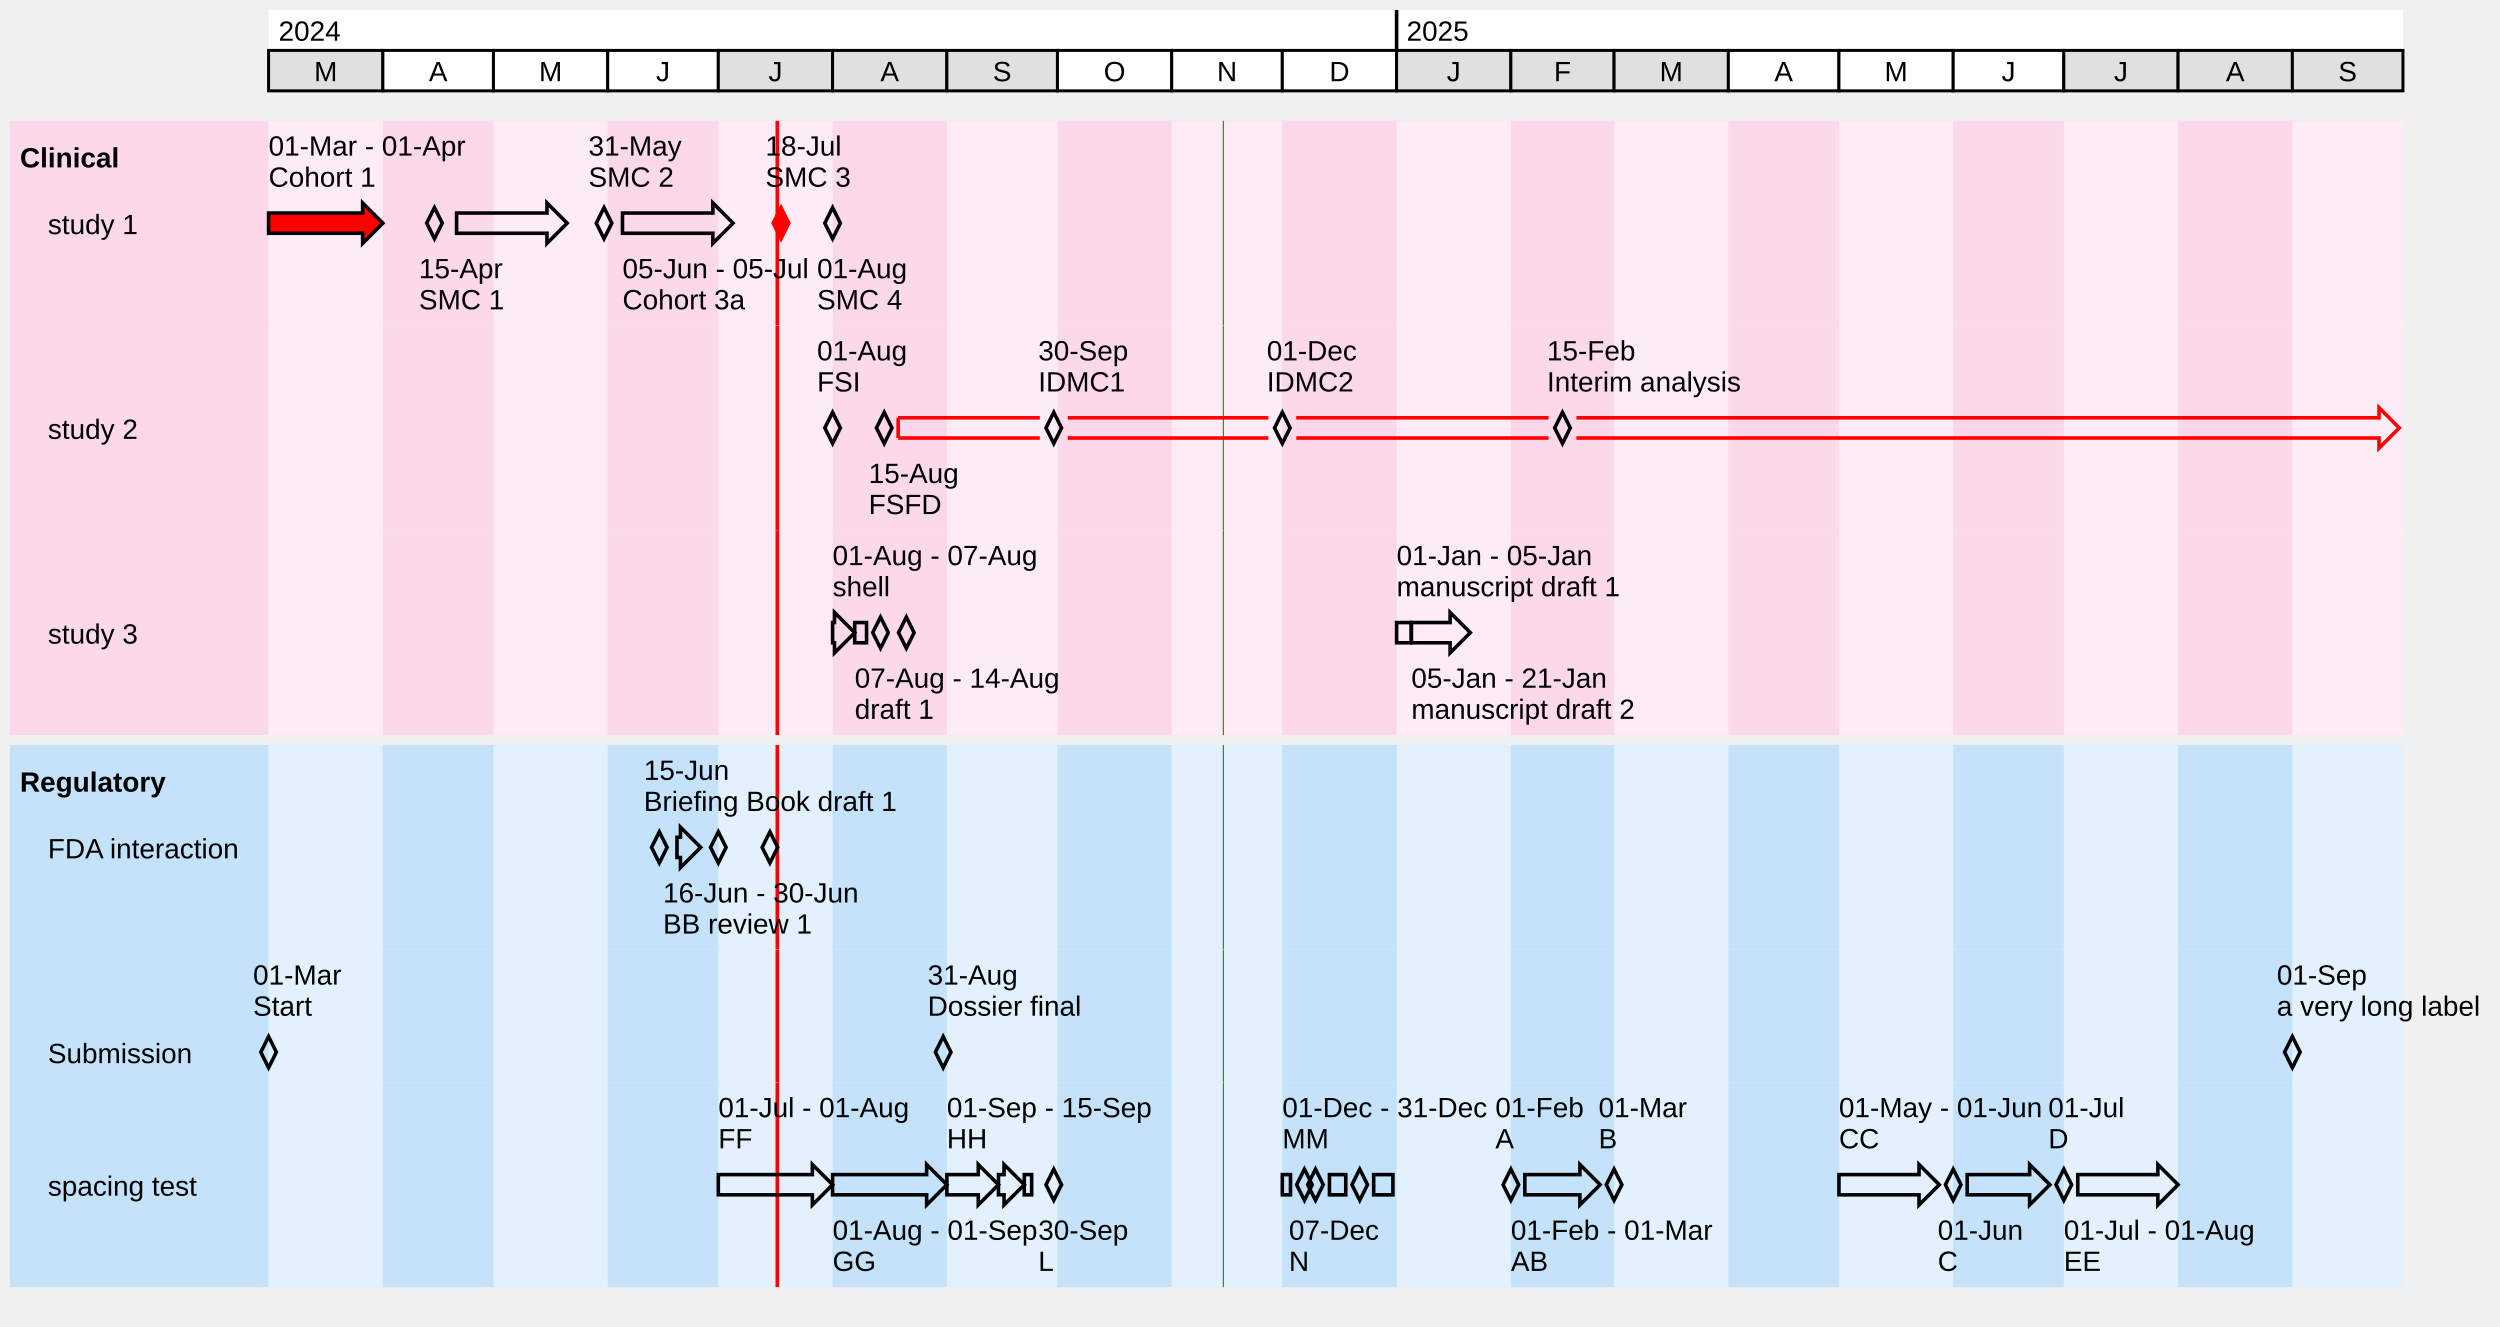
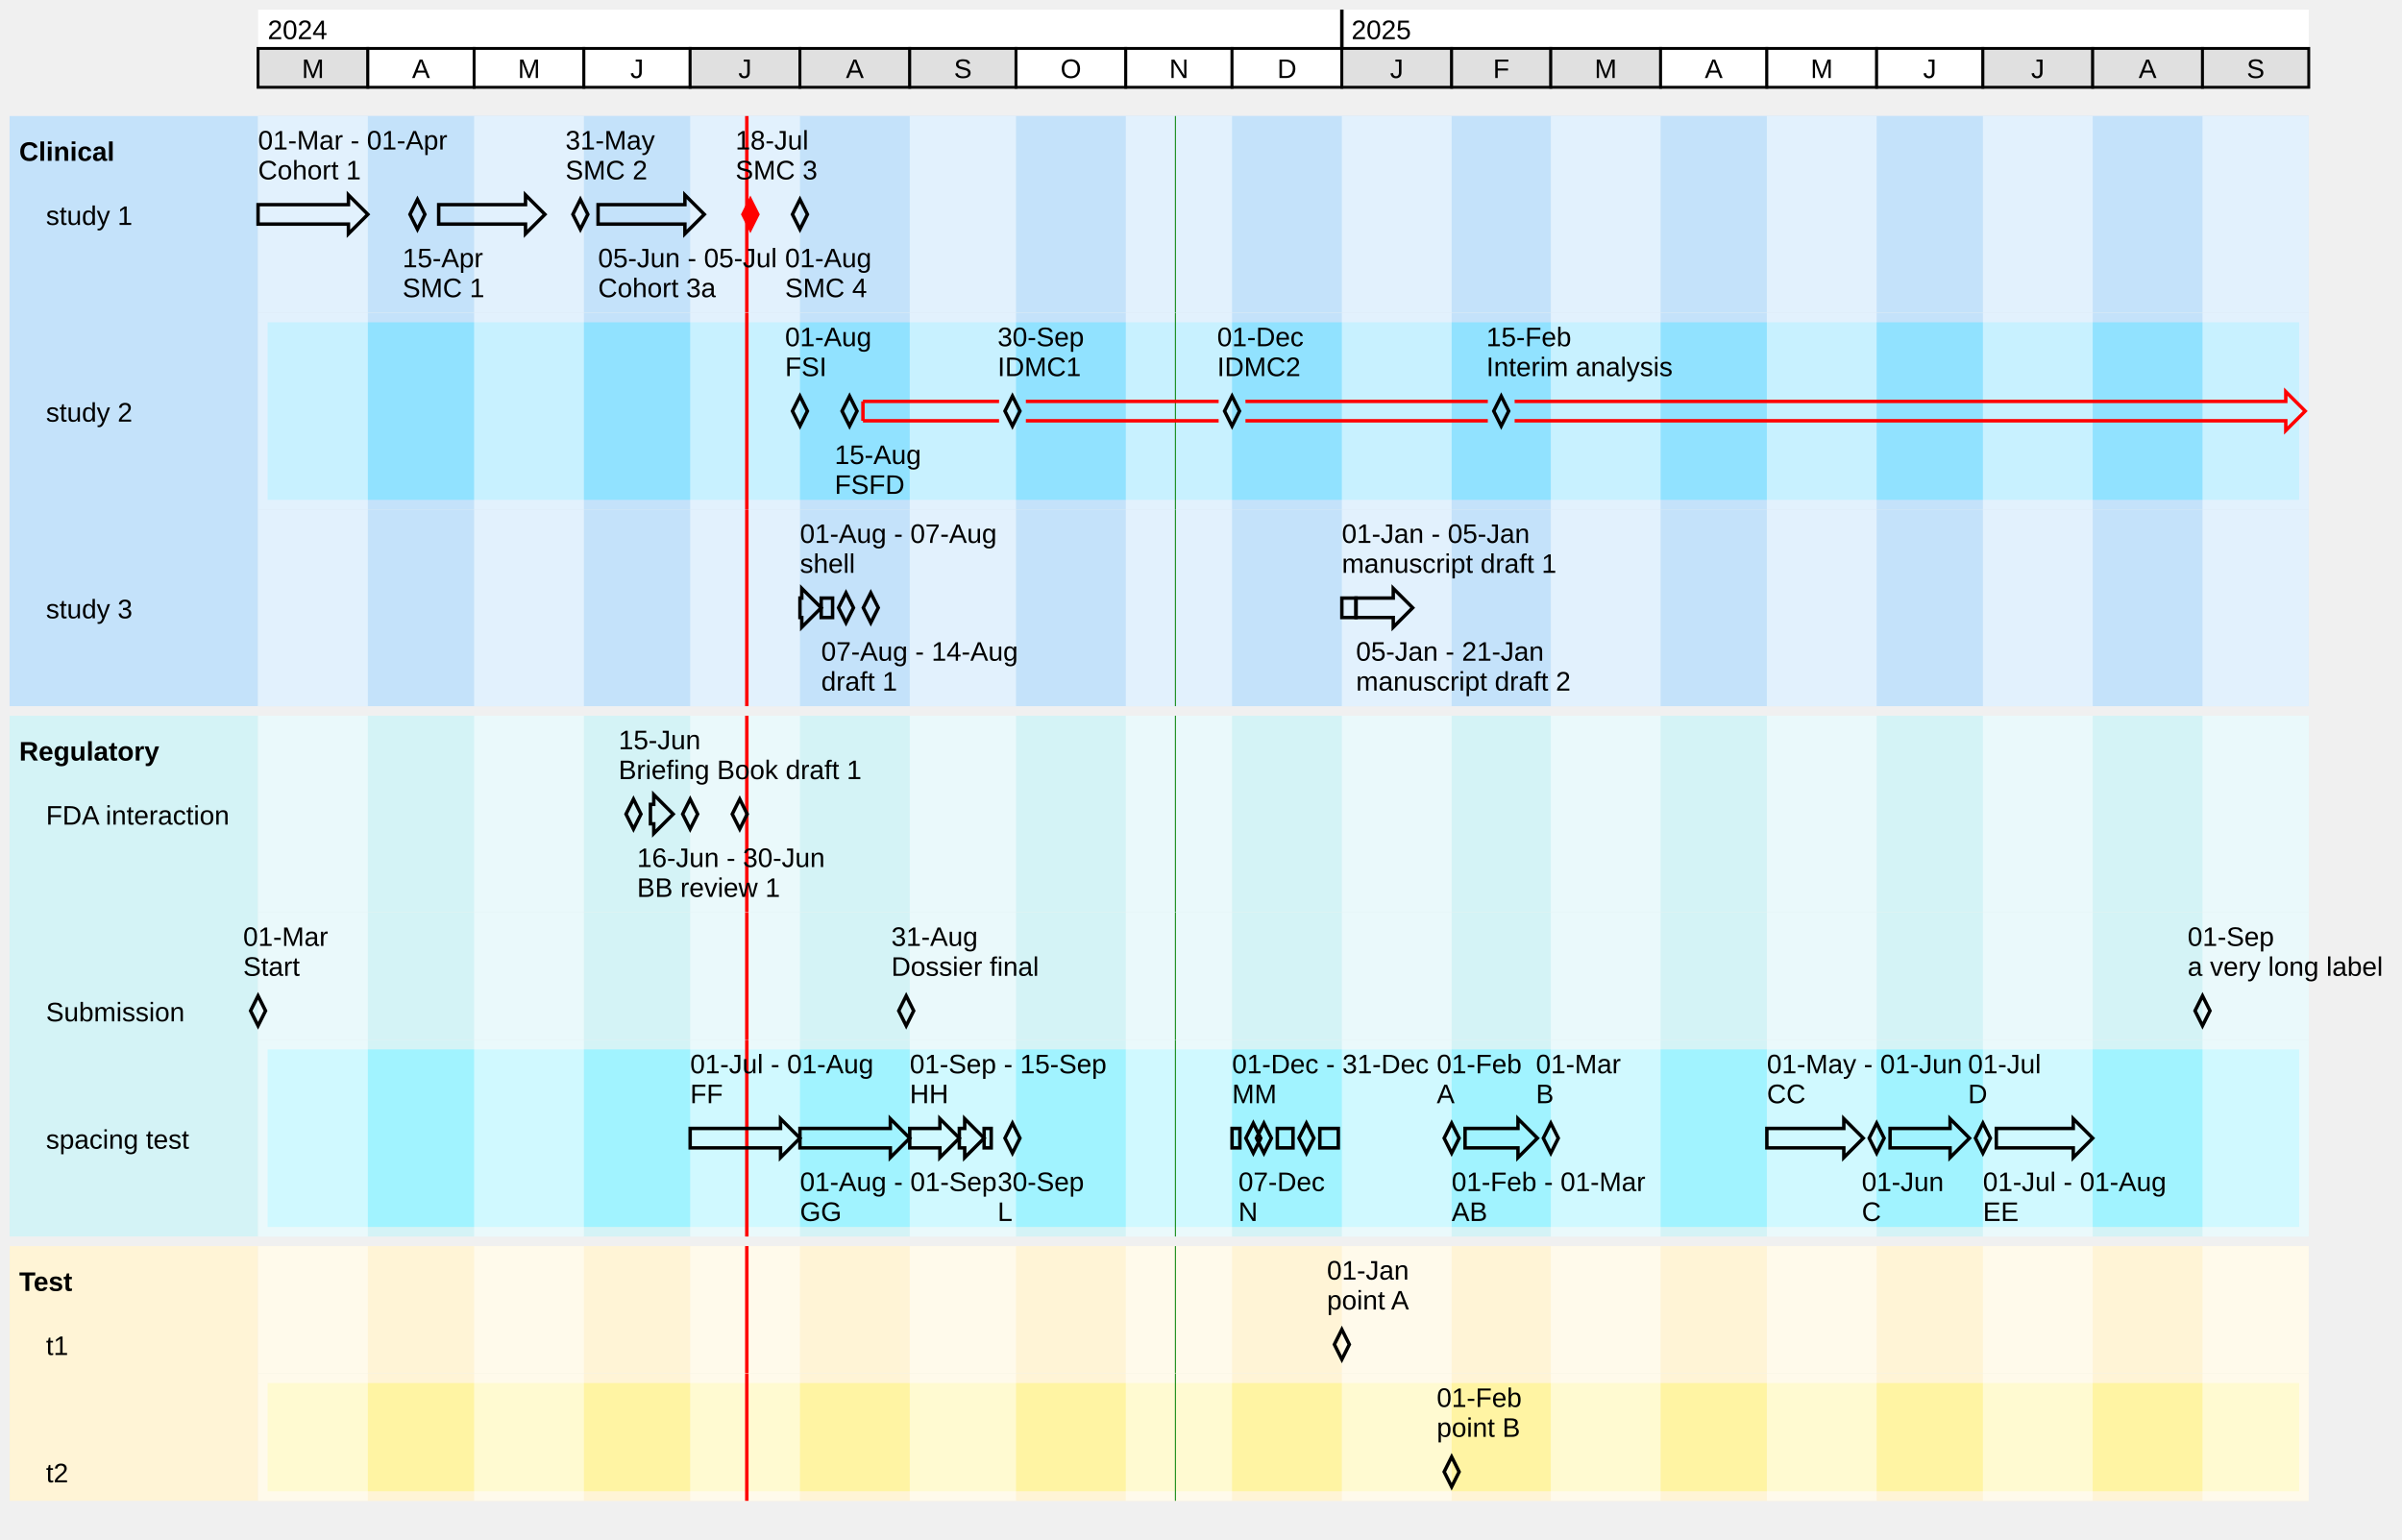
- <svg xmlns="http://www.w3.org/2000/svg" width="1253.668" height="665.44" viewbox="0 0 1200 0.538">
+ <svg xmlns="http://www.w3.org/2000/svg" width="1253.668" height="803.4" viewbox="0 0 1200 0.653">
  <style>text {font-family: Arial; font-size: 14.0px ;}</style>
  <rect x="5" y="5" width="1200" height="40.56" style="stroke:black;  stroke-width:0; fill:transparent; fill-opacity:1" />
  <text x="10" y="28.4" font-weight="bold" />
  <rect x="134.688" y="5" width="1070.312" height="20.28" style="stroke:black;  stroke-width:0; fill:#f0f0f0; fill-opacity:1" />
  <rect x="134.688" y="5" width="1070.312" height="20.28" style="stroke:transparent;  stroke-width:1; fill:white; fill-opacity:1" />
+   <text x="139.688" y="20.44" font-weight="normal">2024</text>
  <text x="705.345" y="20.44" font-weight="normal">2025</text>
  <line x1="700.345" y1="5" x2="700.345" y2="25.28" style="stroke:black; stroke-width:1.8; " />
-   <text x="139.688" y="20.44" font-weight="normal">2024</text>
  <text x="24.0" y="30.64" font-weight="normal" />
  <rect x="134.688" y="25.28" width="1070.312" height="20.28" style="stroke:black;  stroke-width:0; fill:#f0f0f0; fill-opacity:1" />
  <rect x="134.688" y="25.28" width="1070.312" height="20.28" style="stroke:black;  stroke-width:0; fill:white; fill-opacity:1" />
  <rect x="134.688" y="25.28" width="57.305" height="20.28" style="stroke:black;  stroke-width:1.5; fill:#e0e0e0; fill-opacity:1" />
  <text x="157.512" y="40.72" font-weight="normal">M</text>
  <rect x="191.993" y="25.28" width="55.457" height="20.28" style="stroke:black;  stroke-width:1.5; fill:white; fill-opacity:1" />
  <text x="215.049" y="40.72" font-weight="normal">A</text>
  <rect x="247.449" y="25.28" width="57.305" height="20.28" style="stroke:black;  stroke-width:1.5; fill:white; fill-opacity:1" />
  <text x="270.274" y="40.72" font-weight="normal">M</text>
  <rect x="304.754" y="25.28" width="55.457" height="20.28" style="stroke:black;  stroke-width:1.5; fill:white; fill-opacity:1" />
  <text x="328.983" y="40.72" font-weight="normal">J</text>
  <rect x="360.211" y="25.28" width="57.305" height="20.28" style="stroke:black;  stroke-width:1.5; fill:#e0e0e0; fill-opacity:1" />
  <text x="385.364" y="40.72" font-weight="normal">J</text>
  <rect x="417.516" y="25.28" width="57.305" height="20.28" style="stroke:black;  stroke-width:1.5; fill:#e0e0e0; fill-opacity:1" />
  <text x="441.497" y="40.72" font-weight="normal">A</text>
  <rect x="474.821" y="25.28" width="55.457" height="20.28" style="stroke:black;  stroke-width:1.5; fill:#e0e0e0; fill-opacity:1" />
  <text x="497.878" y="40.72" font-weight="normal">S</text>
  <rect x="530.278" y="25.28" width="57.305" height="20.28" style="stroke:black;  stroke-width:1.5; fill:white; fill-opacity:1" />
  <text x="553.485" y="40.72" font-weight="normal">O</text>
  <rect x="587.583" y="25.28" width="55.457" height="20.28" style="stroke:black;  stroke-width:1.5; fill:white; fill-opacity:1" />
  <text x="610.257" y="40.72" font-weight="normal">N</text>
  <rect x="643.04" y="25.28" width="57.305" height="20.28" style="stroke:black;  stroke-width:1.5; fill:white; fill-opacity:1" />
  <text x="666.638" y="40.72" font-weight="normal">D</text>
  <rect x="700.345" y="25.28" width="57.305" height="20.28" style="stroke:black;  stroke-width:1.5; fill:#e0e0e0; fill-opacity:1" />
  <text x="725.497" y="40.72" font-weight="normal">J</text>
  <rect x="757.65" y="25.28" width="51.759" height="20.28" style="stroke:black;  stroke-width:1.5; fill:#e0e0e0; fill-opacity:1" />
  <text x="779.256" y="40.72" font-weight="normal">F</text>
  <rect x="809.41" y="25.28" width="57.305" height="20.28" style="stroke:black;  stroke-width:1.5; fill:#e0e0e0; fill-opacity:1" />
  <text x="832.234" y="40.72" font-weight="normal">M</text>
  <rect x="866.715" y="25.28" width="55.457" height="20.28" style="stroke:black;  stroke-width:1.5; fill:white; fill-opacity:1" />
  <text x="889.771" y="40.72" font-weight="normal">A</text>
  <rect x="922.171" y="25.28" width="57.305" height="20.28" style="stroke:black;  stroke-width:1.5; fill:white; fill-opacity:1" />
  <text x="944.996" y="40.72" font-weight="normal">M</text>
  <rect x="979.476" y="25.28" width="55.457" height="20.28" style="stroke:black;  stroke-width:1.5; fill:white; fill-opacity:1" />
  <text x="1003.705" y="40.72" font-weight="normal">J</text>
  <rect x="1034.933" y="25.28" width="57.305" height="20.28" style="stroke:black;  stroke-width:1.5; fill:#e0e0e0; fill-opacity:1" />
  <text x="1060.086" y="40.72" font-weight="normal">J</text>
  <rect x="1092.238" y="25.28" width="57.305" height="20.28" style="stroke:black;  stroke-width:1.5; fill:#e0e0e0; fill-opacity:1" />
  <text x="1116.219" y="40.72" font-weight="normal">A</text>
  <rect x="1149.543" y="25.28" width="55.457" height="20.28" style="stroke:black;  stroke-width:1.5; fill:#e0e0e0; fill-opacity:1" />
  <text x="1172.6" y="40.72" font-weight="normal">S</text>
  <text x="24.0" y="50.92" font-weight="normal" />
-   <rect x="5" y="60.56" width="1200" height="308.04" style="stroke:black;  stroke-width:0; fill:#fbd8ea; fill-opacity:1" />
+   <rect x="5" y="60.56" width="1200" height="308.04" style="stroke:black;  stroke-width:0; fill:#c4e2fa; fill-opacity:1" />
  <text x="10" y="83.96" font-weight="bold">Clinical</text>
  <rect x="134.688" y="60.56" width="1070.312" height="102.68" style="stroke:black;  stroke-width:0; fill:#f0f0f0; fill-opacity:1" />
-   <rect x="134.688" y="60.56" width="1070.312" height="102.68" style="stroke:transparent;  stroke-width:1; fill:#fbd8ea; fill-opacity:1" />
+   <rect x="134.688" y="60.56" width="1070.312" height="102.68" style="stroke:transparent;  stroke-width:1; fill:#c4e2fa; fill-opacity:1" />
  <rect x="134.688" y="60.56" width="57.305" height="102.68" style="stroke:black;  stroke-width:0; fill:white; fill-opacity:0.5" />
  <rect x="247.449" y="60.56" width="57.305" height="102.68" style="stroke:black;  stroke-width:0; fill:white; fill-opacity:0.5" />
  <rect x="360.211" y="60.56" width="57.305" height="102.68" style="stroke:black;  stroke-width:0; fill:white; fill-opacity:0.5" />
  <rect x="474.821" y="60.56" width="55.457" height="102.68" style="stroke:black;  stroke-width:0; fill:white; fill-opacity:0.5" />
  <rect x="587.583" y="60.56" width="55.457" height="102.68" style="stroke:black;  stroke-width:0; fill:white; fill-opacity:0.5" />
  <rect x="700.345" y="60.56" width="57.305" height="102.68" style="stroke:black;  stroke-width:0; fill:white; fill-opacity:0.5" />
  <rect x="809.41" y="60.56" width="57.305" height="102.68" style="stroke:black;  stroke-width:0; fill:white; fill-opacity:0.5" />
  <rect x="922.171" y="60.56" width="57.305" height="102.68" style="stroke:black;  stroke-width:0; fill:white; fill-opacity:0.5" />
  <rect x="1034.933" y="60.56" width="57.305" height="102.68" style="stroke:black;  stroke-width:0; fill:white; fill-opacity:0.5" />
  <rect x="1149.543" y="60.56" width="55.457" height="102.68" style="stroke:black;  stroke-width:0; fill:white; fill-opacity:0.5" />
  <line x1="389.788" y1="60.56" x2="389.788" y2="163.24" style="stroke:red; stroke-width:1.8; " />
  <line x1="613.463" y1="60.56" x2="613.463" y2="163.24" style="stroke:green; stroke-width:0.5; " />
-   <path d="M134.688, 116.97 L134.688, 106.83 L181.853, 106.83 L181.853, 101.76 L191.993, 111.9 L181.853, 122.04 L181.853, 116.97 L134.688, 116.97 Z" style="stroke: black; fill: red; stroke-width:1.8; " />
+   <path d="M134.688, 116.97 L134.688, 106.83 L181.853, 106.83 L181.853, 101.76 L191.993, 111.9 L181.853, 122.04 L181.853, 116.97 L134.688, 116.97 Z" style="stroke: black; fill: none; stroke-width:1.8; " />
  <path d="M213.969, 111.9 L217.872, 104.092 L221.776, 111.9 L217.872, 119.708 L213.969, 111.9 Z" style="stroke: black; fill: none; stroke-width:1.8; " />
  <path d="M228.964, 116.97 L228.964, 106.83 L274.28, 106.83 L274.28, 101.76 L284.42, 111.9 L274.28, 122.04 L274.28, 116.97 L228.964, 116.97 Z" style="stroke: black; fill: none; stroke-width:1.8; " />
  <path d="M299.002, 111.9 L302.906, 104.092 L306.81, 111.9 L302.906, 119.708 L299.002, 111.9 Z" style="stroke: black; fill: none; stroke-width:1.8; " />
  <path d="M312.149, 116.97 L312.149, 106.83 L357.465, 106.83 L357.465, 101.76 L367.605, 111.9 L357.465, 122.04 L357.465, 116.97 L312.149, 116.97 Z" style="stroke: black; fill: none; stroke-width:1.8; " />
  <path d="M387.733, 111.9 L391.636, 104.092 L395.54, 111.9 L391.636, 119.708 L387.733, 111.9 Z" style="stroke: red; fill: red; stroke-width:1.8; " />
  <path d="M413.612, 111.9 L417.516, 104.092 L421.42, 111.9 L417.516, 119.708 L413.612, 111.9 Z" style="stroke: black; fill: none; stroke-width:1.8; " />
  <text x="134.688" y="78.04" font-weight="normal">01-Mar - 01-Apr</text>
  <text x="134.688" y="93.64" font-weight="normal">Cohort 1</text>
  <text x="295.125" y="78.04" font-weight="normal">31-May</text>
  <text x="295.125" y="93.64" font-weight="normal">SMC 2</text>
  <text x="383.855" y="78.04" font-weight="normal">18-Jul</text>
  <text x="383.855" y="93.64" font-weight="normal">SMC 3</text>
  <text x="210.091" y="139.52" font-weight="normal">15-Apr</text>
  <text x="210.091" y="155.12" font-weight="normal">SMC 1</text>
  <text x="312.149" y="139.52" font-weight="normal">05-Jun - 05-Jul</text>
  <text x="312.149" y="155.12" font-weight="normal">Cohort 3a</text>
  <text x="409.735" y="139.52" font-weight="normal">01-Aug</text>
  <text x="409.735" y="155.12" font-weight="normal">SMC 4</text>
  <text x="24.0" y="117.4" font-weight="normal">study 1</text>
  <rect x="134.688" y="163.24" width="1070.312" height="102.68" style="stroke:black;  stroke-width:0; fill:#f0f0f0; fill-opacity:1" />
-   <rect x="134.688" y="163.24" width="1070.312" height="102.68" style="stroke:transparent;  stroke-width:1; fill:#fbd8ea; fill-opacity:1" />
+   <rect x="134.688" y="163.24" width="1070.312" height="102.68" style="stroke:transparent;  stroke-width:1; fill:#c4e2fa; fill-opacity:1" />
+   <rect x="139.688" y="168.24" width="1060.312" height="92.68" style="stroke:black;  stroke-width:0; fill:#91e2ff; fill-opacity:1" />
  <rect x="134.688" y="163.24" width="57.305" height="102.68" style="stroke:black;  stroke-width:0; fill:white; fill-opacity:0.5" />
  <rect x="247.449" y="163.24" width="57.305" height="102.68" style="stroke:black;  stroke-width:0; fill:white; fill-opacity:0.5" />
  <rect x="360.211" y="163.24" width="57.305" height="102.68" style="stroke:black;  stroke-width:0; fill:white; fill-opacity:0.5" />
  <rect x="474.821" y="163.24" width="55.457" height="102.68" style="stroke:black;  stroke-width:0; fill:white; fill-opacity:0.5" />
  <rect x="587.583" y="163.24" width="55.457" height="102.68" style="stroke:black;  stroke-width:0; fill:white; fill-opacity:0.5" />
  <rect x="700.345" y="163.24" width="57.305" height="102.68" style="stroke:black;  stroke-width:0; fill:white; fill-opacity:0.5" />
  <rect x="809.41" y="163.24" width="57.305" height="102.68" style="stroke:black;  stroke-width:0; fill:white; fill-opacity:0.5" />
  <rect x="922.171" y="163.24" width="57.305" height="102.68" style="stroke:black;  stroke-width:0; fill:white; fill-opacity:0.5" />
  <rect x="1034.933" y="163.24" width="57.305" height="102.68" style="stroke:black;  stroke-width:0; fill:white; fill-opacity:0.5" />
  <rect x="1149.543" y="163.24" width="55.457" height="102.68" style="stroke:black;  stroke-width:0; fill:white; fill-opacity:0.5" />
  <line x1="389.788" y1="163.24" x2="389.788" y2="265.92" style="stroke:red; stroke-width:1.8; " />
  <line x1="613.463" y1="163.24" x2="613.463" y2="265.92" style="stroke:green; stroke-width:0.5; " />
  <path d="M413.612, 214.58 L417.516, 206.772 L421.42, 214.58 L417.516, 222.388 L413.612, 214.58 Z" style="stroke: black; fill: none; stroke-width:1.8; " />
  <path d="M439.492, 214.58 L443.396, 206.772 L447.3, 214.58 L443.396, 222.388 L439.492, 214.58 Z" style="stroke: black; fill: none; stroke-width:1.8; " />
  <line x1="450.396" y1="209.51" x2="521.429" y2="209.51" style="stroke:red; stroke-width:1.8; " />
  <line x1="450.396" y1="219.65" x2="521.429" y2="219.65" style="stroke:red; stroke-width:1.8; " />
  <line x1="450.396" y1="209.51" x2="450.396" y2="219.65" style="stroke:red; stroke-width:1.8; " />
  <line x1="535.429" y1="209.51" x2="636.04" y2="209.51" style="stroke:red; stroke-width:1.8; " />
  <line x1="535.429" y1="219.65" x2="636.04" y2="219.65" style="stroke:red; stroke-width:1.8; " />
  <line x1="650.04" y1="209.51" x2="776.53" y2="209.51" style="stroke:red; stroke-width:1.8; " />
  <line x1="650.04" y1="219.65" x2="776.53" y2="219.65" style="stroke:red; stroke-width:1.8; " />
  <path d="M790.53, 209.51 L1193.011, 209.51 L1193.011, 204.44 L1203.151, 214.58 L1193.011, 224.72 L1193.011, 219.65 L790.53, 219.65 " style="stroke: red; fill: none; stroke-width:1.8; " />
  <path d="M524.526, 214.58 L528.429, 206.772 L532.333, 214.58 L528.429, 222.388 L524.526, 214.58 Z" style="stroke: black; fill: none; stroke-width:1.8; " />
  <path d="M639.136, 214.58 L643.04, 206.772 L646.944, 214.58 L643.04, 222.388 L639.136, 214.58 Z" style="stroke: black; fill: none; stroke-width:1.8; " />
  <path d="M779.626, 214.58 L783.53, 206.772 L787.434, 214.58 L783.53, 222.388 L779.626, 214.58 Z" style="stroke: black; fill: none; stroke-width:1.8; " />
  <text x="409.735" y="180.72" font-weight="normal">01-Aug</text>
  <text x="409.735" y="196.32" font-weight="normal">FSI</text>
  <text x="520.648" y="180.72" font-weight="normal">30-Sep</text>
  <text x="520.648" y="196.32" font-weight="normal">IDMC1</text>
  <text x="635.258" y="180.72" font-weight="normal">01-Dec</text>
  <text x="635.258" y="196.32" font-weight="normal">IDMC2</text>
  <text x="775.749" y="180.72" font-weight="normal">15-Feb</text>
  <text x="775.749" y="196.32" font-weight="normal">Interim analysis</text>
  <text x="435.615" y="242.2" font-weight="normal">15-Aug</text>
  <text x="435.615" y="257.8" font-weight="normal">FSFD</text>
  <text x="24.0" y="220.08" font-weight="normal">study 2</text>
  <rect x="134.688" y="265.92" width="1070.312" height="102.68" style="stroke:black;  stroke-width:0; fill:#f0f0f0; fill-opacity:1" />
-   <rect x="134.688" y="265.92" width="1070.312" height="102.68" style="stroke:transparent;  stroke-width:1; fill:#fbd8ea; fill-opacity:1" />
+   <rect x="134.688" y="265.92" width="1070.312" height="102.68" style="stroke:transparent;  stroke-width:1; fill:#c4e2fa; fill-opacity:1" />
  <rect x="134.688" y="265.92" width="57.305" height="102.68" style="stroke:black;  stroke-width:0; fill:white; fill-opacity:0.5" />
  <rect x="247.449" y="265.92" width="57.305" height="102.68" style="stroke:black;  stroke-width:0; fill:white; fill-opacity:0.5" />
  <rect x="360.211" y="265.92" width="57.305" height="102.68" style="stroke:black;  stroke-width:0; fill:white; fill-opacity:0.5" />
  <rect x="474.821" y="265.92" width="55.457" height="102.68" style="stroke:black;  stroke-width:0; fill:white; fill-opacity:0.5" />
  <rect x="587.583" y="265.92" width="55.457" height="102.68" style="stroke:black;  stroke-width:0; fill:white; fill-opacity:0.5" />
  <rect x="700.345" y="265.92" width="57.305" height="102.68" style="stroke:black;  stroke-width:0; fill:white; fill-opacity:0.5" />
  <rect x="809.41" y="265.92" width="57.305" height="102.68" style="stroke:black;  stroke-width:0; fill:white; fill-opacity:0.5" />
  <rect x="922.171" y="265.92" width="57.305" height="102.68" style="stroke:black;  stroke-width:0; fill:white; fill-opacity:0.5" />
  <rect x="1034.933" y="265.92" width="57.305" height="102.68" style="stroke:black;  stroke-width:0; fill:white; fill-opacity:0.5" />
  <rect x="1149.543" y="265.92" width="55.457" height="102.68" style="stroke:black;  stroke-width:0; fill:white; fill-opacity:0.5" />
  <line x1="389.788" y1="265.92" x2="389.788" y2="368.6" style="stroke:red; stroke-width:1.8; " />
  <line x1="613.463" y1="265.92" x2="613.463" y2="368.6" style="stroke:green; stroke-width:0.5; " />
  <path d="M417.516, 322.33 L417.516, 312.19 L418.468, 312.19 L418.468, 307.12 L428.608, 317.26 L418.468, 327.4 L418.468, 322.33 L417.516, 322.33 Z" style="stroke: black; fill: none; stroke-width:1.8; " />
  <rect x="428.608" y="312.19" width="5.94" height="10.14" style="stroke:black;  stroke-width:1.8; fill:none; fill-opacity:1" />
  <path d="M437.643, 317.26 L441.547, 309.452 L445.451, 317.26 L441.547, 325.068 L437.643, 317.26 Z" style="stroke: black; fill: none; stroke-width:1.8; " />
  <path d="M450.583, 317.26 L454.487, 309.452 L458.391, 317.26 L454.487, 325.068 L450.583, 317.26 Z" style="stroke: black; fill: none; stroke-width:1.8; " />
  <rect x="700.345" y="312.19" width="7.394" height="10.14" style="stroke:black;  stroke-width:1.8; fill:none; fill-opacity:1" />
  <path d="M707.739, 322.33 L707.739, 312.19 L727.176, 312.19 L727.176, 307.12 L737.316, 317.26 L727.176, 327.4 L727.176, 322.33 L707.739, 322.33 Z" style="stroke: black; fill: none; stroke-width:1.8; " />
  <text x="417.516" y="283.4" font-weight="normal">01-Aug - 07-Aug</text>
  <text x="417.516" y="299" font-weight="normal">shell</text>
  <text x="700.345" y="283.4" font-weight="normal">01-Jan - 05-Jan</text>
  <text x="700.345" y="299" font-weight="normal">manuscript draft 1</text>
  <text x="428.608" y="344.88" font-weight="normal">07-Aug - 14-Aug</text>
  <text x="428.608" y="360.48" font-weight="normal">draft 1</text>
  <text x="707.739" y="344.88" font-weight="normal">05-Jan - 21-Jan</text>
  <text x="707.739" y="360.48" font-weight="normal">manuscript draft 2</text>
  <text x="24.0" y="322.76" font-weight="normal">study 3</text>
-   <rect x="5" y="373.6" width="1200" height="271.84" style="stroke:black;  stroke-width:0; fill:#c4e2fa; fill-opacity:1" />
+   <rect x="5" y="373.6" width="1200" height="271.84" style="stroke:black;  stroke-width:0; fill:#d4f3f6; fill-opacity:1" />
  <text x="10" y="397.0" font-weight="bold">Regulatory</text>
  <rect x="134.688" y="373.6" width="1070.312" height="102.68" style="stroke:black;  stroke-width:0; fill:#f0f0f0; fill-opacity:1" />
-   <rect x="134.688" y="373.6" width="1070.312" height="102.68" style="stroke:transparent;  stroke-width:1; fill:#c4e2fa; fill-opacity:1" />
+   <rect x="134.688" y="373.6" width="1070.312" height="102.68" style="stroke:transparent;  stroke-width:1; fill:#d4f3f6; fill-opacity:1" />
  <rect x="134.688" y="373.6" width="57.305" height="102.68" style="stroke:black;  stroke-width:0; fill:white; fill-opacity:0.5" />
  <rect x="247.449" y="373.6" width="57.305" height="102.68" style="stroke:black;  stroke-width:0; fill:white; fill-opacity:0.5" />
  <rect x="360.211" y="373.6" width="57.305" height="102.68" style="stroke:black;  stroke-width:0; fill:white; fill-opacity:0.5" />
  <rect x="474.821" y="373.6" width="55.457" height="102.68" style="stroke:black;  stroke-width:0; fill:white; fill-opacity:0.5" />
  <rect x="587.583" y="373.6" width="55.457" height="102.68" style="stroke:black;  stroke-width:0; fill:white; fill-opacity:0.5" />
  <rect x="700.345" y="373.6" width="57.305" height="102.68" style="stroke:black;  stroke-width:0; fill:white; fill-opacity:0.5" />
  <rect x="809.41" y="373.6" width="57.305" height="102.68" style="stroke:black;  stroke-width:0; fill:white; fill-opacity:0.5" />
  <rect x="922.171" y="373.6" width="57.305" height="102.68" style="stroke:black;  stroke-width:0; fill:white; fill-opacity:0.5" />
  <rect x="1034.933" y="373.6" width="57.305" height="102.68" style="stroke:black;  stroke-width:0; fill:white; fill-opacity:0.5" />
  <rect x="1149.543" y="373.6" width="55.457" height="102.68" style="stroke:black;  stroke-width:0; fill:white; fill-opacity:0.5" />
  <line x1="389.788" y1="373.6" x2="389.788" y2="476.28" style="stroke:red; stroke-width:1.8; " />
  <line x1="613.463" y1="373.6" x2="613.463" y2="476.28" style="stroke:green; stroke-width:0.5; " />
  <path d="M326.73, 424.94 L330.634, 417.132 L334.538, 424.94 L330.634, 432.748 L326.73, 424.94 Z" style="stroke: black; fill: none; stroke-width:1.8; " />
  <path d="M339.483, 430.01 L339.483, 419.87 L341.222, 419.87 L341.222, 414.8 L351.362, 424.94 L341.222, 435.08 L341.222, 430.01 L339.483, 430.01 Z" style="stroke: black; fill: none; stroke-width:1.8; " />
  <path d="M356.307, 424.94 L360.211, 417.132 L364.115, 424.94 L360.211, 432.748 L356.307, 424.94 Z" style="stroke: black; fill: none; stroke-width:1.8; " />
  <path d="M382.187, 424.94 L386.091, 417.132 L389.995, 424.94 L386.091, 432.748 L382.187, 424.94 Z" style="stroke: black; fill: none; stroke-width:1.8; " />
  <text x="322.853" y="391.08" font-weight="normal">15-Jun</text>
  <text x="322.853" y="406.68" font-weight="normal">Briefing Book draft 1</text>
  <text x="332.483" y="452.56" font-weight="normal">16-Jun - 30-Jun</text>
  <text x="332.483" y="468.16" font-weight="normal">BB review 1</text>
  <text x="24.0" y="430.44" font-weight="normal">FDA interaction</text>
  <rect x="134.688" y="476.28" width="1070.312" height="66.48" style="stroke:black;  stroke-width:0; fill:#f0f0f0; fill-opacity:1" />
-   <rect x="134.688" y="476.28" width="1070.312" height="66.48" style="stroke:transparent;  stroke-width:1; fill:#c4e2fa; fill-opacity:1" />
+   <rect x="134.688" y="476.28" width="1070.312" height="66.48" style="stroke:transparent;  stroke-width:1; fill:#d4f3f6; fill-opacity:1" />
  <rect x="134.688" y="476.28" width="57.305" height="66.48" style="stroke:black;  stroke-width:0; fill:white; fill-opacity:0.5" />
  <rect x="247.449" y="476.28" width="57.305" height="66.48" style="stroke:black;  stroke-width:0; fill:white; fill-opacity:0.5" />
  <rect x="360.211" y="476.28" width="57.305" height="66.48" style="stroke:black;  stroke-width:0; fill:white; fill-opacity:0.5" />
  <rect x="474.821" y="476.28" width="55.457" height="66.48" style="stroke:black;  stroke-width:0; fill:white; fill-opacity:0.5" />
  <rect x="587.583" y="476.28" width="55.457" height="66.48" style="stroke:black;  stroke-width:0; fill:white; fill-opacity:0.5" />
  <rect x="700.345" y="476.28" width="57.305" height="66.48" style="stroke:black;  stroke-width:0; fill:white; fill-opacity:0.5" />
  <rect x="809.41" y="476.28" width="57.305" height="66.48" style="stroke:black;  stroke-width:0; fill:white; fill-opacity:0.5" />
  <rect x="922.171" y="476.28" width="57.305" height="66.48" style="stroke:black;  stroke-width:0; fill:white; fill-opacity:0.5" />
  <rect x="1034.933" y="476.28" width="57.305" height="66.48" style="stroke:black;  stroke-width:0; fill:white; fill-opacity:0.5" />
  <rect x="1149.543" y="476.28" width="55.457" height="66.48" style="stroke:black;  stroke-width:0; fill:white; fill-opacity:0.5" />
  <line x1="389.788" y1="476.28" x2="389.788" y2="542.76" style="stroke:red; stroke-width:1.8; " />
  <line x1="613.463" y1="476.28" x2="613.463" y2="542.76" style="stroke:green; stroke-width:0.5; " />
  <path d="M130.784, 527.62 L134.688, 519.812 L138.591, 527.62 L134.688, 535.428 L130.784, 527.62 Z" style="stroke: black; fill: none; stroke-width:1.8; " />
  <path d="M469.069, 527.62 L472.973, 519.812 L476.877, 527.62 L472.973, 535.428 L469.069, 527.62 Z" style="stroke: black; fill: none; stroke-width:1.8; " />
  <path d="M1145.639, 527.62 L1149.543, 519.812 L1153.447, 527.62 L1149.543, 535.428 L1145.639, 527.62 Z" style="stroke: black; fill: none; stroke-width:1.8; " />
  <text x="126.906" y="493.76" font-weight="normal">01-Mar</text>
  <text x="126.906" y="509.36" font-weight="normal">Start</text>
  <text x="465.192" y="493.76" font-weight="normal">31-Aug</text>
  <text x="465.192" y="509.36" font-weight="normal">Dossier final</text>
  <text x="1141.762" y="493.76" font-weight="normal">01-Sep</text>
  <text x="1141.762" y="509.36" font-weight="normal">a very long label</text>
  <text x="24.0" y="533.12" font-weight="normal">Submission</text>
  <rect x="134.688" y="542.76" width="1070.312" height="102.68" style="stroke:black;  stroke-width:0; fill:#f0f0f0; fill-opacity:1" />
-   <rect x="134.688" y="542.76" width="1070.312" height="102.68" style="stroke:transparent;  stroke-width:1; fill:#c4e2fa; fill-opacity:1" />
+   <rect x="134.688" y="542.76" width="1070.312" height="102.68" style="stroke:transparent;  stroke-width:1; fill:#d4f3f6; fill-opacity:1" />
+   <rect x="139.688" y="547.76" width="1060.312" height="92.68" style="stroke:black;  stroke-width:0; fill:#a1f3ff; fill-opacity:1" />
  <rect x="134.688" y="542.76" width="57.305" height="102.68" style="stroke:black;  stroke-width:0; fill:white; fill-opacity:0.5" />
  <rect x="247.449" y="542.76" width="57.305" height="102.68" style="stroke:black;  stroke-width:0; fill:white; fill-opacity:0.5" />
  <rect x="360.211" y="542.76" width="57.305" height="102.68" style="stroke:black;  stroke-width:0; fill:white; fill-opacity:0.5" />
  <rect x="474.821" y="542.76" width="55.457" height="102.68" style="stroke:black;  stroke-width:0; fill:white; fill-opacity:0.5" />
  <rect x="587.583" y="542.76" width="55.457" height="102.68" style="stroke:black;  stroke-width:0; fill:white; fill-opacity:0.5" />
  <rect x="700.345" y="542.76" width="57.305" height="102.68" style="stroke:black;  stroke-width:0; fill:white; fill-opacity:0.5" />
  <rect x="809.41" y="542.76" width="57.305" height="102.68" style="stroke:black;  stroke-width:0; fill:white; fill-opacity:0.5" />
  <rect x="922.171" y="542.76" width="57.305" height="102.68" style="stroke:black;  stroke-width:0; fill:white; fill-opacity:0.5" />
  <rect x="1034.933" y="542.76" width="57.305" height="102.68" style="stroke:black;  stroke-width:0; fill:white; fill-opacity:0.5" />
  <rect x="1149.543" y="542.76" width="55.457" height="102.68" style="stroke:black;  stroke-width:0; fill:white; fill-opacity:0.5" />
  <line x1="389.788" y1="542.76" x2="389.788" y2="645.44" style="stroke:red; stroke-width:1.8; " />
  <line x1="613.463" y1="542.76" x2="613.463" y2="645.44" style="stroke:green; stroke-width:0.5; " />
  <path d="M360.211, 599.17 L360.211, 589.03 L407.376, 589.03 L407.376, 583.96 L417.516, 594.1 L407.376, 604.24 L407.376, 599.17 L360.211, 599.17 Z" style="stroke: black; fill: none; stroke-width:1.8; " />
  <path d="M417.516, 599.17 L417.516, 589.03 L464.681, 589.03 L464.681, 583.96 L474.821, 594.1 L464.681, 604.24 L464.681, 599.17 L417.516, 599.17 Z" style="stroke: black; fill: none; stroke-width:1.8; " />
  <path d="M474.821, 599.17 L474.821, 589.03 L490.561, 589.03 L490.561, 583.96 L500.701, 594.1 L490.561, 604.24 L490.561, 599.17 L474.821, 599.17 Z" style="stroke: black; fill: none; stroke-width:1.8; " />
  <path d="M500.701, 599.17 L500.701, 589.03 L503.501, 589.03 L503.501, 583.96 L513.641, 594.1 L503.501, 604.24 L503.501, 599.17 L500.701, 599.17 Z" style="stroke: black; fill: none; stroke-width:1.8; " />
  <rect x="513.641" y="589.03" width="3.697" height="10.14" style="stroke:black;  stroke-width:1.8; fill:none; fill-opacity:1" />
  <path d="M524.526, 594.1 L528.429, 586.292 L532.333, 594.1 L528.429, 601.908 L524.526, 594.1 Z" style="stroke: black; fill: none; stroke-width:1.8; " />
  <rect x="643.04" y="589.03" width="4.091" height="10.14" style="stroke:black;  stroke-width:1.8; fill:none; fill-opacity:1" />
  <rect x="666.677" y="589.03" width="8.183" height="10.14" style="stroke:black;  stroke-width:1.8; fill:none; fill-opacity:1" />
  <rect x="688.859" y="589.03" width="9.637" height="10.14" style="stroke:black;  stroke-width:1.8; fill:none; fill-opacity:1" />
  <path d="M650.227, 594.1 L654.131, 586.292 L658.035, 594.1 L654.131, 601.908 L650.227, 594.1 Z" style="stroke: black; fill: none; stroke-width:1.8; " />
  <path d="M655.773, 594.1 L659.677, 586.292 L663.581, 594.1 L659.677, 601.908 L655.773, 594.1 Z" style="stroke: black; fill: none; stroke-width:1.8; " />
  <path d="M677.955, 594.1 L681.859, 586.292 L685.763, 594.1 L681.859, 601.908 L677.955, 594.1 Z" style="stroke: black; fill: none; stroke-width:1.8; " />
  <path d="M753.746, 594.1 L757.65, 586.292 L761.554, 594.1 L757.65, 601.908 L753.746, 594.1 Z" style="stroke: black; fill: none; stroke-width:1.8; " />
  <path d="M764.65, 599.17 L764.65, 589.03 L792.27, 589.03 L792.27, 583.96 L802.41, 594.1 L792.27, 604.24 L792.27, 599.17 L764.65, 599.17 Z" style="stroke: black; fill: none; stroke-width:1.8; " />
  <path d="M805.506, 594.1 L809.41, 586.292 L813.313, 594.1 L809.41, 601.908 L805.506, 594.1 Z" style="stroke: black; fill: none; stroke-width:1.8; " />
  <path d="M922.171, 599.17 L922.171, 589.03 L962.336, 589.03 L962.336, 583.96 L972.476, 594.1 L962.336, 604.24 L962.336, 599.17 L922.171, 599.17 Z" style="stroke: black; fill: none; stroke-width:1.8; " />
  <path d="M986.476, 599.17 L986.476, 589.03 L1017.793, 589.03 L1017.793, 583.96 L1027.933, 594.1 L1017.793, 604.24 L1017.793, 599.17 L986.476, 599.17 Z" style="stroke: black; fill: none; stroke-width:1.8; " />
  <path d="M975.573, 594.1 L979.476, 586.292 L983.38, 594.1 L979.476, 601.908 L975.573, 594.1 Z" style="stroke: black; fill: none; stroke-width:1.8; " />
  <path d="M1041.933, 599.17 L1041.933, 589.03 L1082.098, 589.03 L1082.098, 583.96 L1092.238, 594.1 L1082.098, 604.24 L1082.098, 599.17 L1041.933, 599.17 Z" style="stroke: black; fill: none; stroke-width:1.8; " />
  <path d="M1031.029, 594.1 L1034.933, 586.292 L1038.837, 594.1 L1034.933, 601.908 L1031.029, 594.1 Z" style="stroke: black; fill: none; stroke-width:1.8; " />
  <text x="360.211" y="560.24" font-weight="normal">01-Jul - 01-Aug</text>
  <text x="360.211" y="575.84" font-weight="normal">FF</text>
  <text x="474.821" y="560.24" font-weight="normal">01-Sep - 15-Sep</text>
  <text x="474.821" y="575.84" font-weight="normal">HH</text>
  <text x="643.04" y="560.24" font-weight="normal">01-Dec - 31-Dec</text>
  <text x="643.04" y="575.84" font-weight="normal">MM</text>
  <text x="749.869" y="560.24" font-weight="normal">01-Feb</text>
  <text x="749.869" y="575.84" font-weight="normal">A</text>
  <text x="801.628" y="560.24" font-weight="normal">01-Mar</text>
  <text x="801.628" y="575.84" font-weight="normal">B</text>
  <text x="922.171" y="560.24" font-weight="normal">01-May - 01-Jun</text>
  <text x="922.171" y="575.84" font-weight="normal">CC</text>
  <text x="1027.152" y="560.24" font-weight="normal">01-Jul</text>
  <text x="1027.152" y="575.84" font-weight="normal">D</text>
  <text x="417.516" y="621.72" font-weight="normal">01-Aug - 01-Sep</text>
  <text x="417.516" y="637.32" font-weight="normal">GG</text>
  <text x="520.648" y="621.72" font-weight="normal">30-Sep</text>
  <text x="520.648" y="637.32" font-weight="normal">L</text>
  <text x="646.35" y="621.72" font-weight="normal">07-Dec</text>
  <text x="646.35" y="637.32" font-weight="normal">N</text>
  <text x="757.65" y="621.72" font-weight="normal">01-Feb - 01-Mar</text>
  <text x="757.65" y="637.32" font-weight="normal">AB</text>
  <text x="971.695" y="621.72" font-weight="normal">01-Jun</text>
  <text x="971.695" y="637.32" font-weight="normal">C</text>
  <text x="1034.933" y="621.72" font-weight="normal">01-Jul - 01-Aug</text>
  <text x="1034.933" y="637.32" font-weight="normal">EE</text>
  <text x="24.0" y="599.6" font-weight="normal">spacing test</text>
+   <rect x="5" y="650.44" width="1200" height="132.96" style="stroke:black;  stroke-width:0; fill:#fff4d6; fill-opacity:1" />
+   <text x="10" y="673.84" font-weight="bold">Test</text>
+   <rect x="134.688" y="650.44" width="1070.312" height="66.48" style="stroke:black;  stroke-width:0; fill:#f0f0f0; fill-opacity:1" />
+   <rect x="134.688" y="650.44" width="1070.312" height="66.48" style="stroke:transparent;  stroke-width:1; fill:#fff4d6; fill-opacity:1" />
+   <rect x="134.688" y="650.44" width="57.305" height="66.48" style="stroke:black;  stroke-width:0; fill:white; fill-opacity:0.5" />
+   <rect x="247.449" y="650.44" width="57.305" height="66.48" style="stroke:black;  stroke-width:0; fill:white; fill-opacity:0.5" />
+   <rect x="360.211" y="650.44" width="57.305" height="66.48" style="stroke:black;  stroke-width:0; fill:white; fill-opacity:0.5" />
+   <rect x="474.821" y="650.44" width="55.457" height="66.48" style="stroke:black;  stroke-width:0; fill:white; fill-opacity:0.5" />
+   <rect x="587.583" y="650.44" width="55.457" height="66.48" style="stroke:black;  stroke-width:0; fill:white; fill-opacity:0.5" />
+   <rect x="700.345" y="650.44" width="57.305" height="66.48" style="stroke:black;  stroke-width:0; fill:white; fill-opacity:0.5" />
+   <rect x="809.41" y="650.44" width="57.305" height="66.48" style="stroke:black;  stroke-width:0; fill:white; fill-opacity:0.5" />
+   <rect x="922.171" y="650.44" width="57.305" height="66.48" style="stroke:black;  stroke-width:0; fill:white; fill-opacity:0.5" />
+   <rect x="1034.933" y="650.44" width="57.305" height="66.48" style="stroke:black;  stroke-width:0; fill:white; fill-opacity:0.5" />
+   <rect x="1149.543" y="650.44" width="55.457" height="66.48" style="stroke:black;  stroke-width:0; fill:white; fill-opacity:0.5" />
+   <line x1="389.788" y1="650.44" x2="389.788" y2="716.92" style="stroke:red; stroke-width:1.8; " />
+   <line x1="613.463" y1="650.44" x2="613.463" y2="716.92" style="stroke:green; stroke-width:0.5; " />
+   <path d="M696.441, 701.78 L700.345, 693.972 L704.249, 701.78 L700.345, 709.588 L696.441, 701.78 Z" style="stroke: black; fill: none; stroke-width:1.8; " />
+   <text x="692.564" y="667.92" font-weight="normal">01-Jan</text>
+   <text x="692.564" y="683.52" font-weight="normal">point A</text>
+   <text x="24.0" y="707.28" font-weight="normal">t1</text>
+   <rect x="134.688" y="716.92" width="1070.312" height="66.48" style="stroke:black;  stroke-width:0; fill:#f0f0f0; fill-opacity:1" />
+   <rect x="134.688" y="716.92" width="1070.312" height="66.48" style="stroke:transparent;  stroke-width:1; fill:#fff4d6; fill-opacity:1" />
+   <rect x="139.688" y="721.92" width="1060.312" height="56.48" style="stroke:black;  stroke-width:0; fill:#fff4a3; fill-opacity:1" />
+   <rect x="134.688" y="716.92" width="57.305" height="66.48" style="stroke:black;  stroke-width:0; fill:white; fill-opacity:0.5" />
+   <rect x="247.449" y="716.92" width="57.305" height="66.48" style="stroke:black;  stroke-width:0; fill:white; fill-opacity:0.5" />
+   <rect x="360.211" y="716.92" width="57.305" height="66.48" style="stroke:black;  stroke-width:0; fill:white; fill-opacity:0.5" />
+   <rect x="474.821" y="716.92" width="55.457" height="66.48" style="stroke:black;  stroke-width:0; fill:white; fill-opacity:0.5" />
+   <rect x="587.583" y="716.92" width="55.457" height="66.48" style="stroke:black;  stroke-width:0; fill:white; fill-opacity:0.5" />
+   <rect x="700.345" y="716.92" width="57.305" height="66.48" style="stroke:black;  stroke-width:0; fill:white; fill-opacity:0.5" />
+   <rect x="809.41" y="716.92" width="57.305" height="66.48" style="stroke:black;  stroke-width:0; fill:white; fill-opacity:0.5" />
+   <rect x="922.171" y="716.92" width="57.305" height="66.48" style="stroke:black;  stroke-width:0; fill:white; fill-opacity:0.5" />
+   <rect x="1034.933" y="716.92" width="57.305" height="66.48" style="stroke:black;  stroke-width:0; fill:white; fill-opacity:0.5" />
+   <rect x="1149.543" y="716.92" width="55.457" height="66.48" style="stroke:black;  stroke-width:0; fill:white; fill-opacity:0.5" />
+   <line x1="389.788" y1="716.92" x2="389.788" y2="783.4" style="stroke:red; stroke-width:1.8; " />
+   <line x1="613.463" y1="716.92" x2="613.463" y2="783.4" style="stroke:green; stroke-width:0.5; " />
+   <path d="M753.746, 768.26 L757.65, 760.452 L761.554, 768.26 L757.65, 776.068 L753.746, 768.26 Z" style="stroke: black; fill: none; stroke-width:1.8; " />
+   <text x="749.869" y="734.4" font-weight="normal">01-Feb</text>
+   <text x="749.869" y="750" font-weight="normal">point B</text>
+   <text x="24.0" y="773.76" font-weight="normal">t2</text>
</svg>
